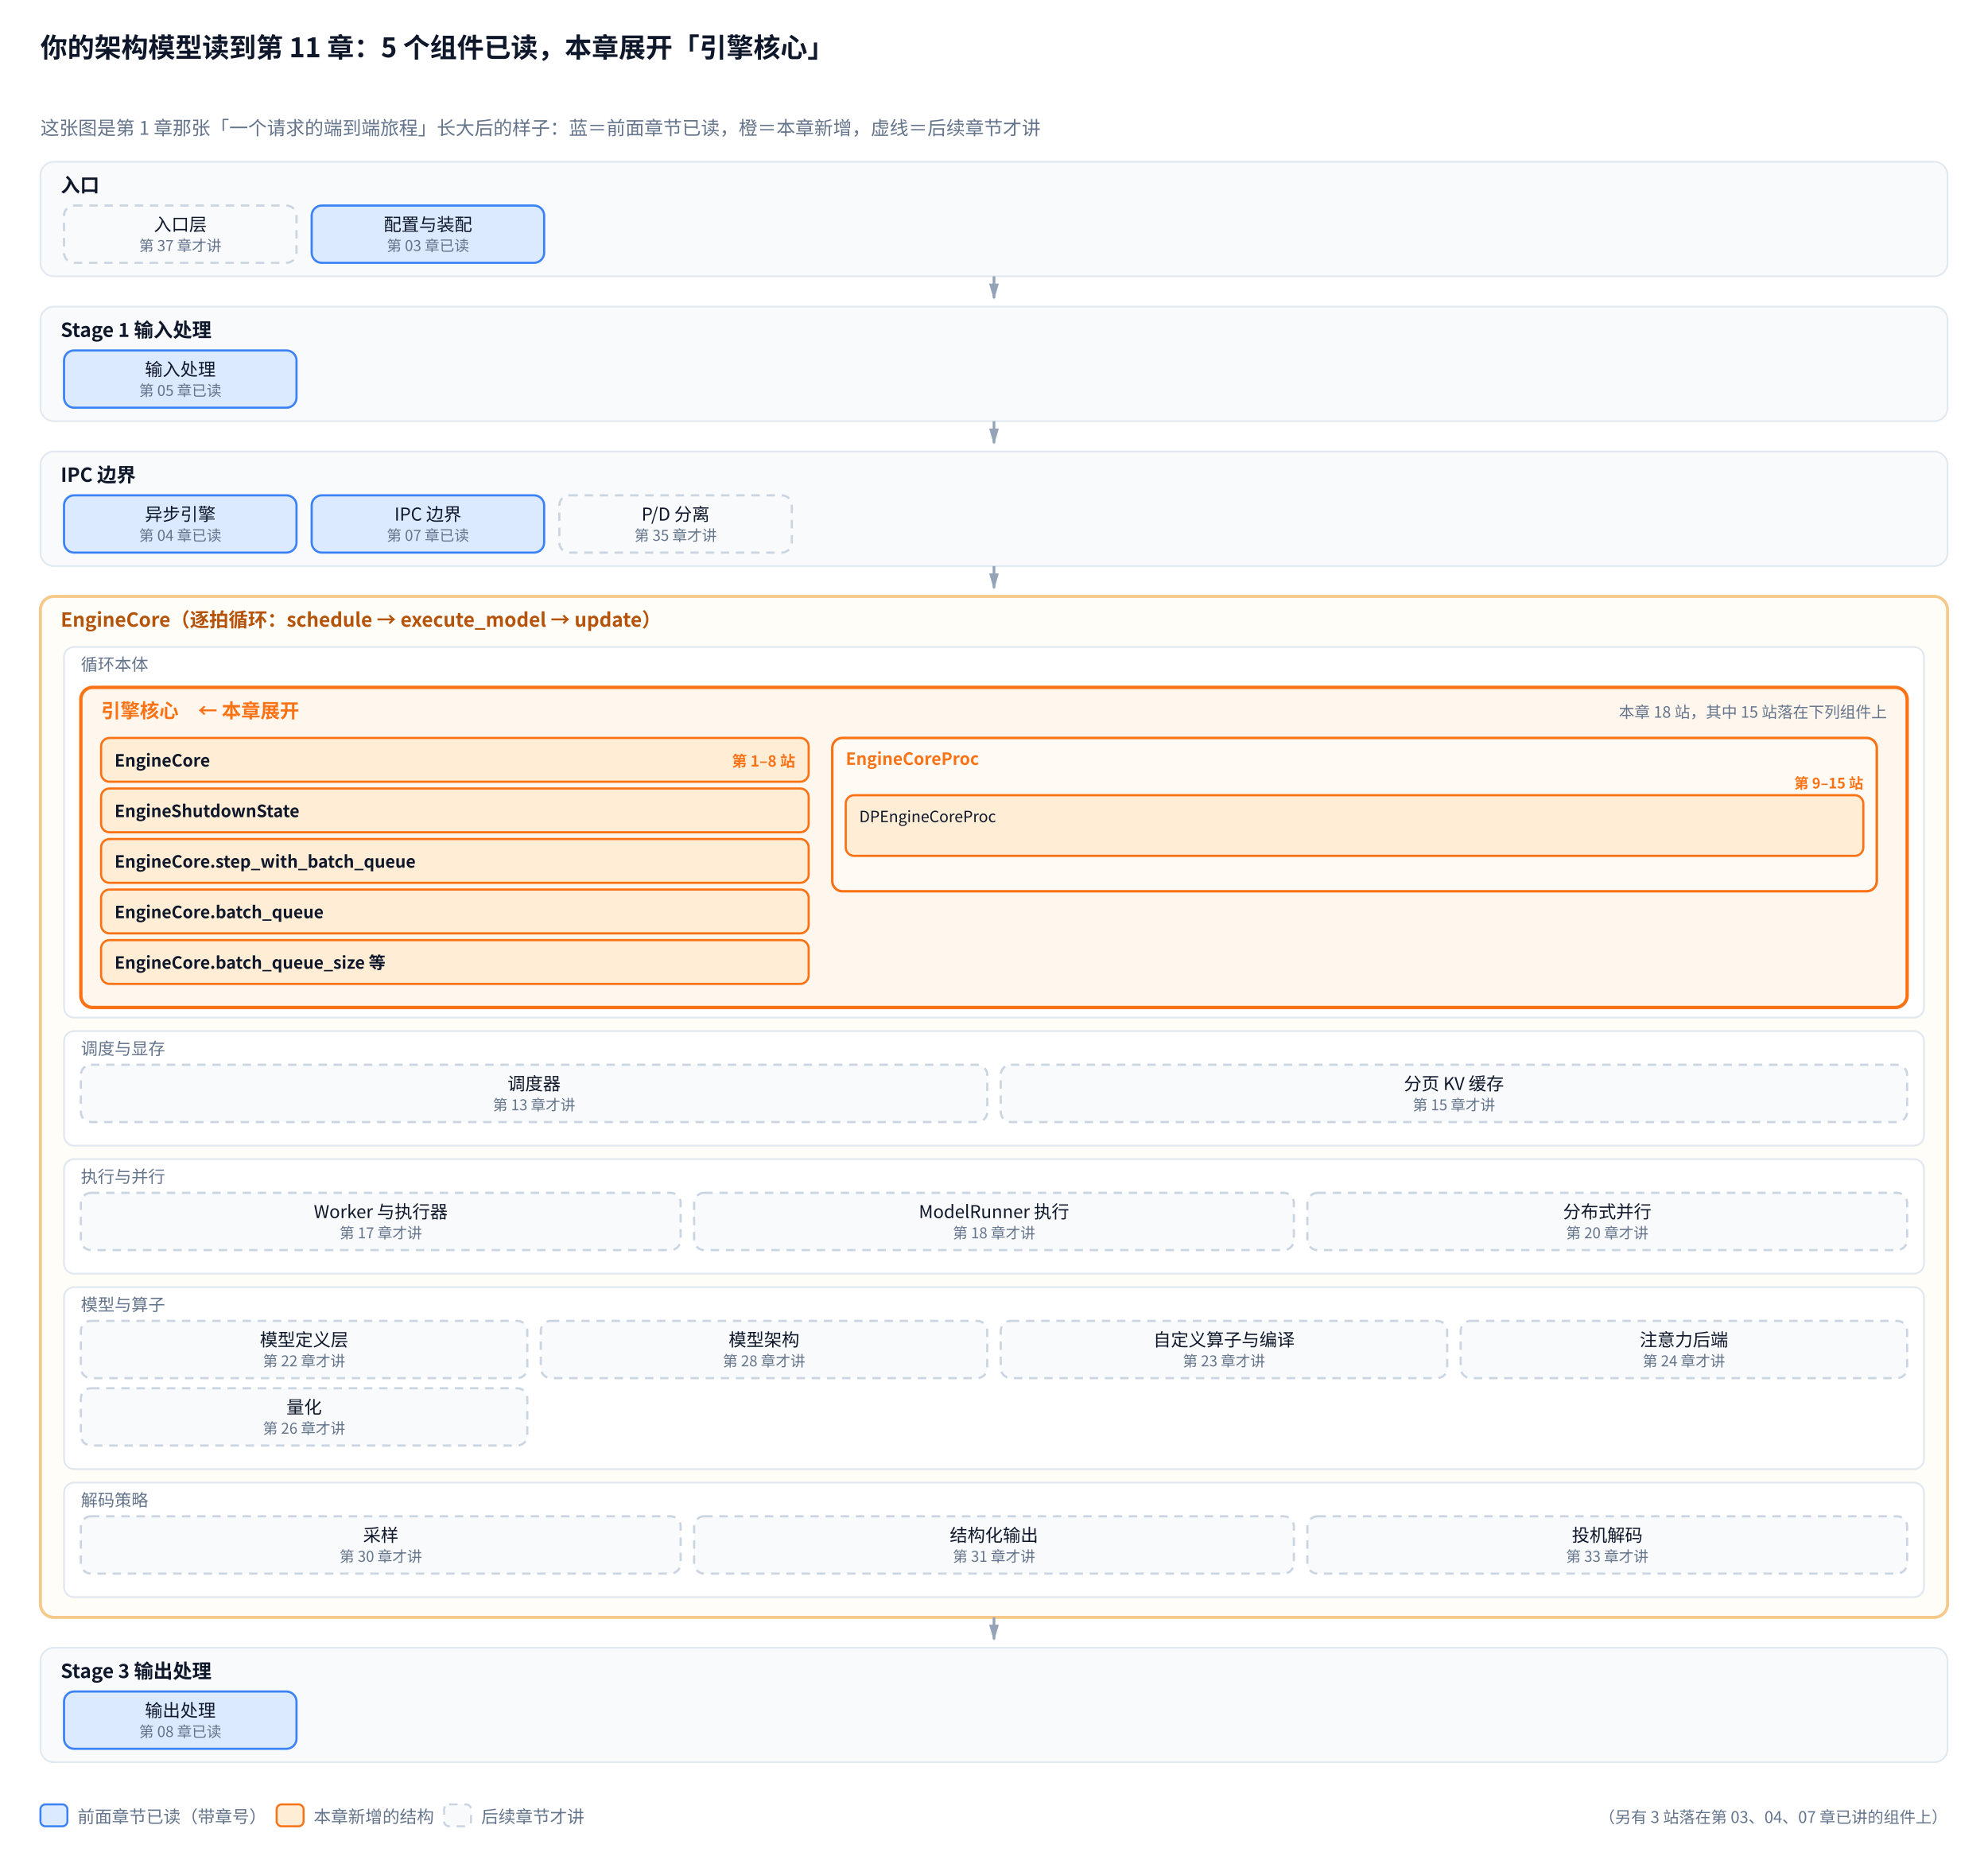
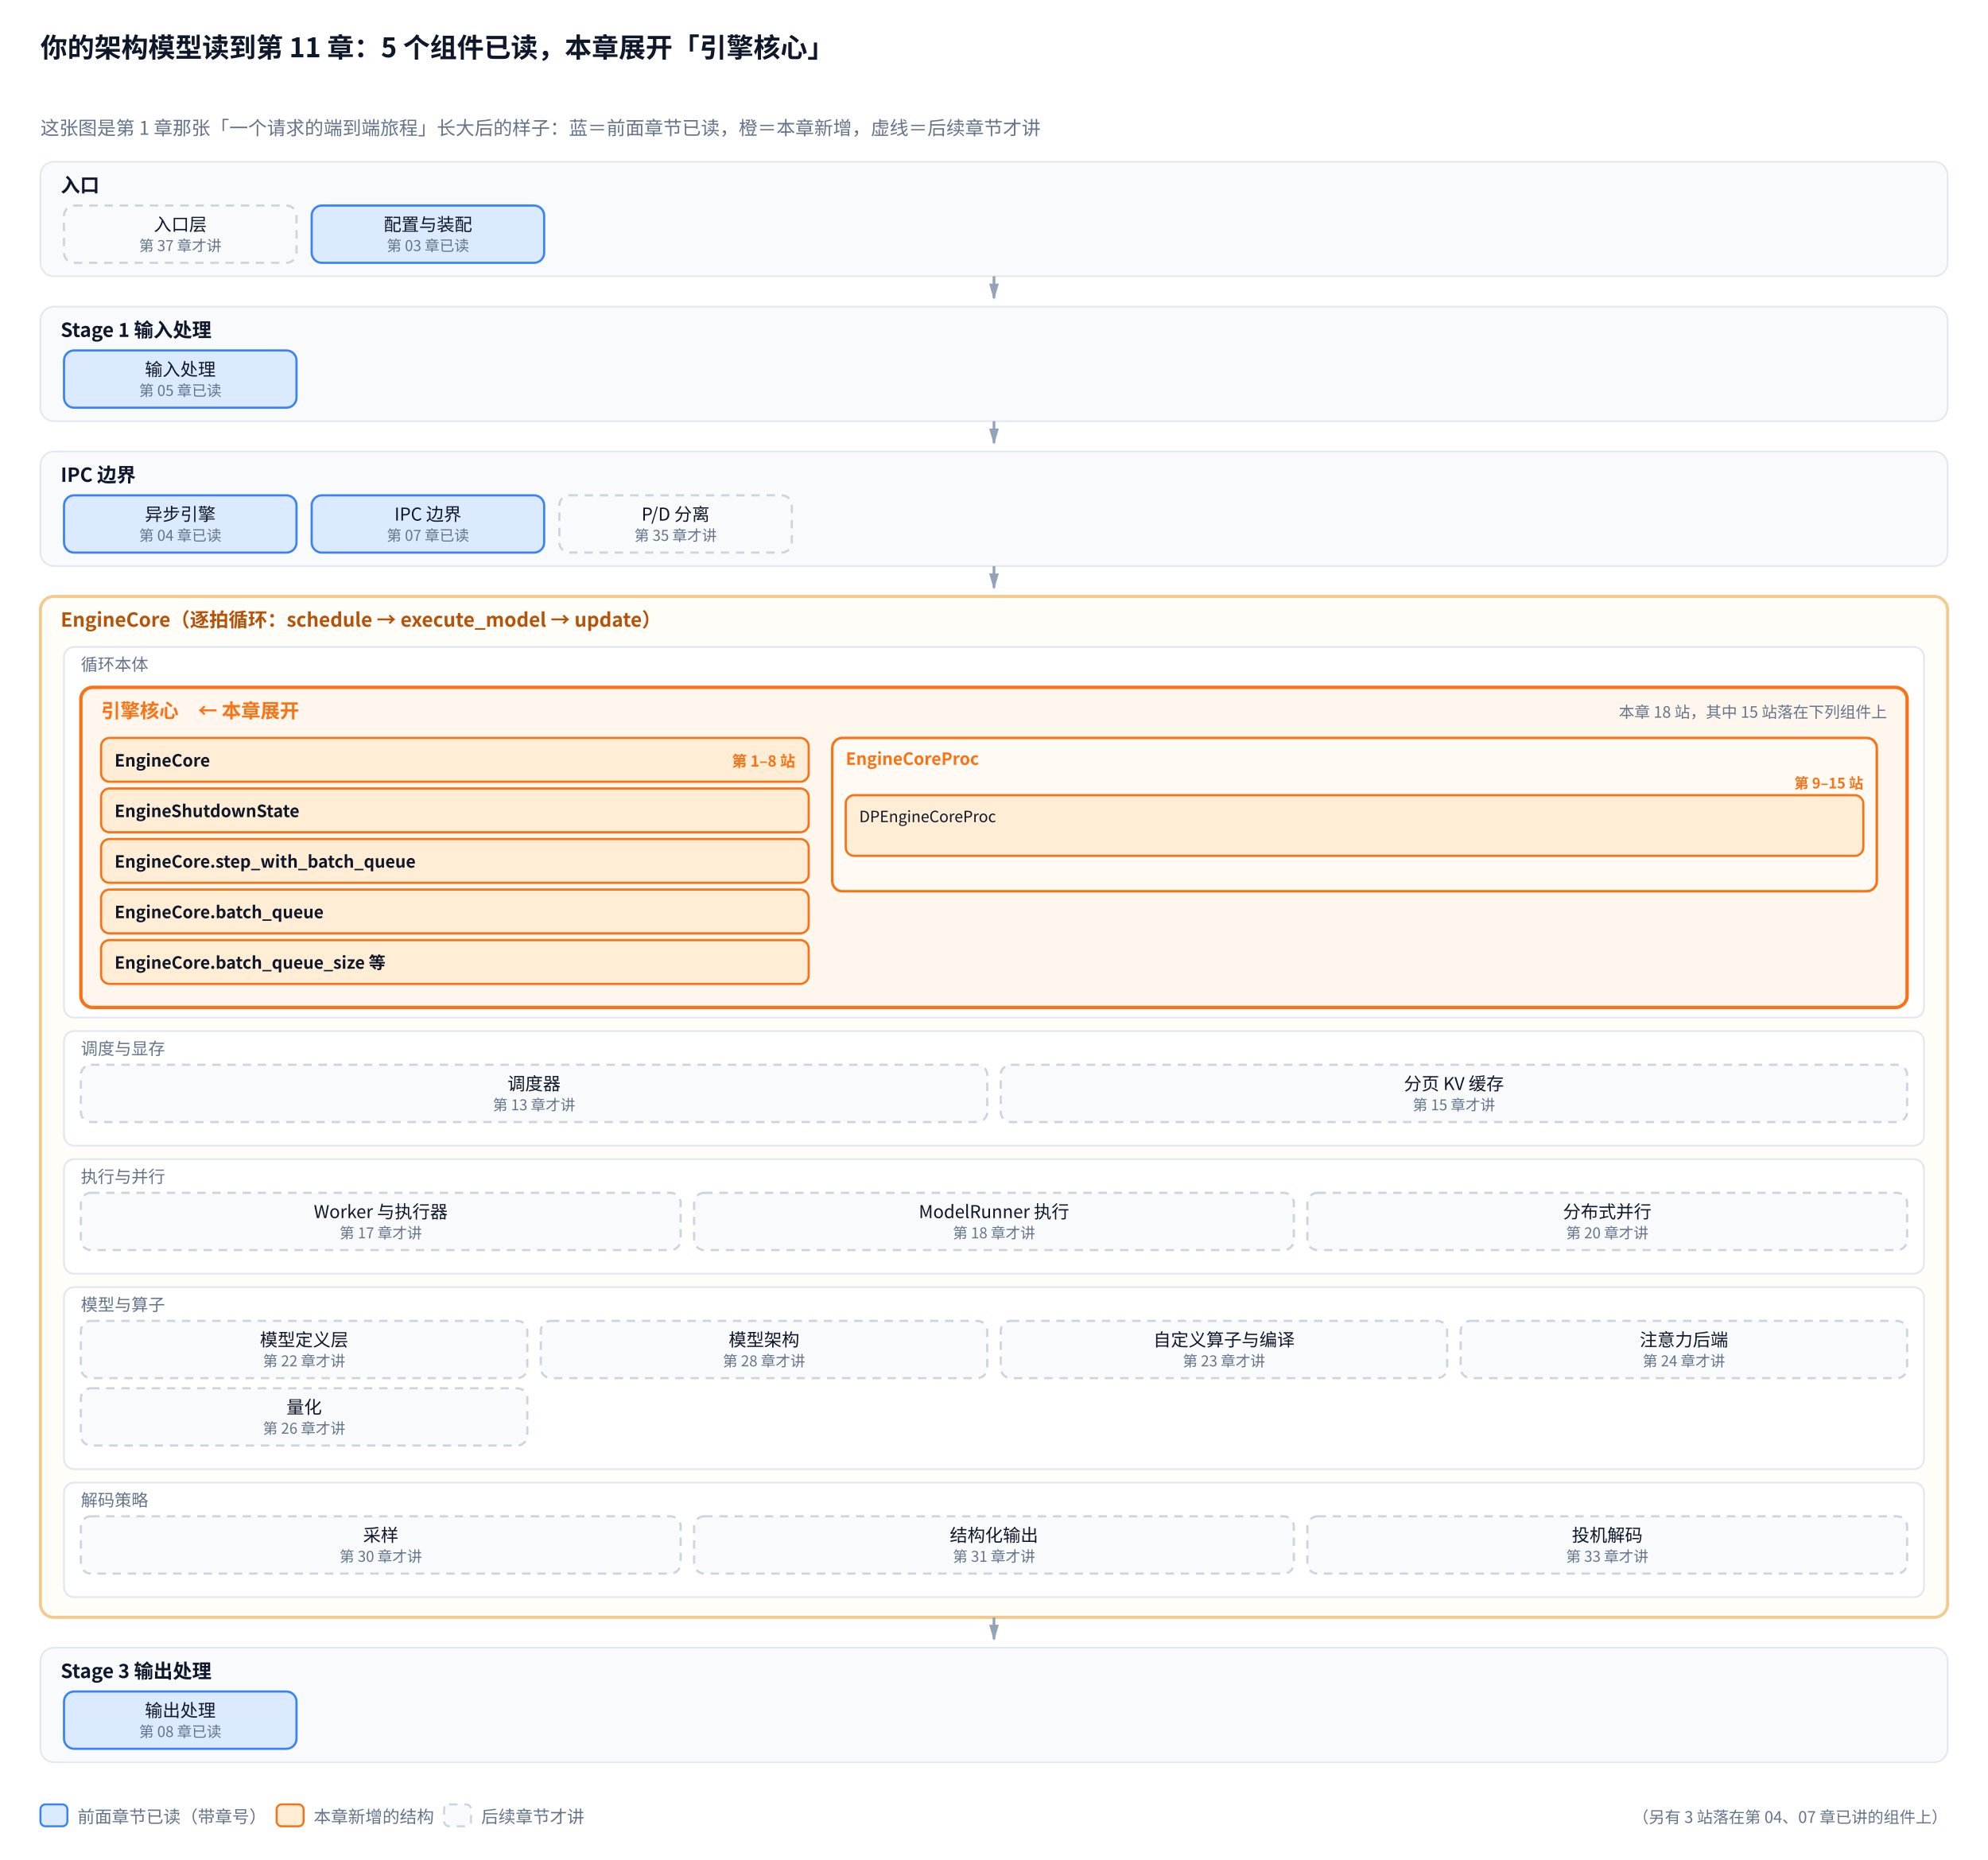
<svg xmlns="http://www.w3.org/2000/svg" viewBox="0 0 1180 1104">
  <defs>
    <marker id="a" viewBox="0 0 10 6" refX="9" refY="3" markerWidth="6" markerHeight="4" orient="auto">
      <path d="M0,0 L10,3 L0,6 Z" fill="#94a3b8" />
    </marker>
    <marker id="a2" viewBox="0 0 10 6" refX="9" refY="3" markerWidth="6" markerHeight="4" orient="auto">
      <path d="M0,0 L10,3 L0,6 Z" fill="#f97316" />
    </marker>
  </defs>
  <rect width="1180" height="1104" fill="white" />
  <text x="24" y="34" font-family="Microsoft YaHei, SimHei, Noto Sans CJK SC, PingFang SC, sans-serif" font-size="16" fill="#0f172a" font-weight="bold">你的架构模型读到第 11 章：5 个组件已读，本章展开「引擎核心」</text>
  <text x="24.0" y="80.0" font-family="Microsoft YaHei, SimHei, Noto Sans CJK SC, PingFang SC, sans-serif" font-size="11.2" fill="#64748b" text-anchor="start">这张图是第 1 章那张「一个请求的端到端旅程」长大后的样子：蓝＝前面章节已读，橙＝本章新增，虚线＝后续章节才讲</text>
  <rect x="24.0" y="96.0" width="1132.0" height="68.0" rx="8" fill="#f8fafc" stroke="#e2e8f0" stroke-width="1.0" />
  <text x="36.0" y="114.0" font-family="Microsoft YaHei, SimHei, Noto Sans CJK SC, PingFang SC, sans-serif" font-size="11.5" fill="#0f172a" text-anchor="start" font-weight="bold">入口</text>
  <rect x="38.0" y="122.0" width="138.0" height="34.0" rx="6" fill="#f8fafc" stroke="#cbd5e1" stroke-width="1.3" stroke-dasharray="5,4" />
  <text x="107.0" y="137.0" font-family="Microsoft YaHei, SimHei, Noto Sans CJK SC, PingFang SC, sans-serif" font-size="10.5" fill="#0f172a" text-anchor="middle">入口层</text>
  <text x="107.0" y="149.0" font-family="Microsoft YaHei, SimHei, Noto Sans CJK SC, PingFang SC, sans-serif" font-size="8.8" fill="#64748b" text-anchor="middle">第 37 章才讲</text>
  <rect x="185.0" y="122.0" width="138.0" height="34.0" rx="6" fill="#dbeafe" stroke="#3b82f6" stroke-width="1.3" />
  <text x="254.0" y="137.0" font-family="Microsoft YaHei, SimHei, Noto Sans CJK SC, PingFang SC, sans-serif" font-size="10.5" fill="#0f172a" text-anchor="middle">配置与装配</text>
  <text x="254.0" y="149.0" font-family="Microsoft YaHei, SimHei, Noto Sans CJK SC, PingFang SC, sans-serif" font-size="8.8" fill="#64748b" text-anchor="middle">第 03 章已读</text>
  <path d="M590.0,164.0 L590.0,177.0" stroke="#94a3b8" stroke-width="1.6" marker-end="url(#a)" />
  <rect x="24.0" y="182.0" width="1132.0" height="68.0" rx="8" fill="#f8fafc" stroke="#e2e8f0" stroke-width="1.0" />
  <text x="36.0" y="200.0" font-family="Microsoft YaHei, SimHei, Noto Sans CJK SC, PingFang SC, sans-serif" font-size="11.5" fill="#0f172a" text-anchor="start" font-weight="bold">Stage 1 输入处理</text>
  <rect x="38.0" y="208.0" width="138.0" height="34.0" rx="6" fill="#dbeafe" stroke="#3b82f6" stroke-width="1.3" />
  <text x="107.0" y="223.0" font-family="Microsoft YaHei, SimHei, Noto Sans CJK SC, PingFang SC, sans-serif" font-size="10.5" fill="#0f172a" text-anchor="middle">输入处理</text>
  <text x="107.0" y="235.0" font-family="Microsoft YaHei, SimHei, Noto Sans CJK SC, PingFang SC, sans-serif" font-size="8.8" fill="#64748b" text-anchor="middle">第 05 章已读</text>
  <path d="M590.0,250.0 L590.0,263.0" stroke="#94a3b8" stroke-width="1.6" marker-end="url(#a)" />
  <rect x="24.0" y="268.0" width="1132.0" height="68.0" rx="8" fill="#f8fafc" stroke="#e2e8f0" stroke-width="1.0" />
  <text x="36.0" y="286.0" font-family="Microsoft YaHei, SimHei, Noto Sans CJK SC, PingFang SC, sans-serif" font-size="11.5" fill="#0f172a" text-anchor="start" font-weight="bold">IPC 边界</text>
  <rect x="38.0" y="294.0" width="138.0" height="34.0" rx="6" fill="#dbeafe" stroke="#3b82f6" stroke-width="1.3" />
  <text x="107.0" y="309.0" font-family="Microsoft YaHei, SimHei, Noto Sans CJK SC, PingFang SC, sans-serif" font-size="10.5" fill="#0f172a" text-anchor="middle">异步引擎</text>
  <text x="107.0" y="321.0" font-family="Microsoft YaHei, SimHei, Noto Sans CJK SC, PingFang SC, sans-serif" font-size="8.8" fill="#64748b" text-anchor="middle">第 04 章已读</text>
  <rect x="185.0" y="294.0" width="138.0" height="34.0" rx="6" fill="#dbeafe" stroke="#3b82f6" stroke-width="1.3" />
  <text x="254.0" y="309.0" font-family="Microsoft YaHei, SimHei, Noto Sans CJK SC, PingFang SC, sans-serif" font-size="10.5" fill="#0f172a" text-anchor="middle">IPC 边界</text>
  <text x="254.0" y="321.0" font-family="Microsoft YaHei, SimHei, Noto Sans CJK SC, PingFang SC, sans-serif" font-size="8.8" fill="#64748b" text-anchor="middle">第 07 章已读</text>
  <rect x="332.0" y="294.0" width="138.0" height="34.0" rx="6" fill="#f8fafc" stroke="#cbd5e1" stroke-width="1.3" stroke-dasharray="5,4" />
  <text x="401.0" y="309.0" font-family="Microsoft YaHei, SimHei, Noto Sans CJK SC, PingFang SC, sans-serif" font-size="10.5" fill="#0f172a" text-anchor="middle">P/D 分离</text>
  <text x="401.0" y="321.0" font-family="Microsoft YaHei, SimHei, Noto Sans CJK SC, PingFang SC, sans-serif" font-size="8.8" fill="#64748b" text-anchor="middle">第 35 章才讲</text>
  <path d="M590.0,336.0 L590.0,349.0" stroke="#94a3b8" stroke-width="1.6" marker-end="url(#a)" />
  <rect x="24.0" y="354.0" width="1132.0" height="606.0" rx="8" fill="#fffdf7" stroke="#f5c98a" stroke-width="1.8" />
  <text x="36.0" y="372.0" font-family="Microsoft YaHei, SimHei, Noto Sans CJK SC, PingFang SC, sans-serif" font-size="11.5" fill="#b45309" text-anchor="start" font-weight="bold">EngineCore（逐拍循环：schedule → execute_model → update）</text>
  <rect x="38.0" y="384.0" width="1104.0" height="220.0" rx="6" fill="#ffffff" stroke="#e2e8f0" stroke-width="1.1" />
  <text x="48.0" y="398.0" font-family="Microsoft YaHei, SimHei, Noto Sans CJK SC, PingFang SC, sans-serif" font-size="10" fill="#64748b" text-anchor="start">循环本体</text>
  <rect x="48.0" y="408.0" width="1084.0" height="190.0" rx="7" fill="#fff7ed" stroke="#f97316" stroke-width="2.0" />
  <text x="60.0" y="426.0" font-family="Microsoft YaHei, SimHei, Noto Sans CJK SC, PingFang SC, sans-serif" font-size="11.5" fill="#f97316" text-anchor="start" font-weight="bold">引擎核心　← 本章展开</text>
  <text x="1120.0" y="426.0" font-family="Microsoft YaHei, SimHei, Noto Sans CJK SC, PingFang SC, sans-serif" font-size="9.3" fill="#64748b" text-anchor="end">本章 18 站，其中 15 站落在下列组件上</text>
  <rect x="60.0" y="438.0" width="420.0" height="26.0" rx="5" fill="#ffedd5" stroke="#f97316" stroke-width="1.3" />
  <text x="68.0" y="455.0" font-family="Microsoft YaHei, SimHei, Noto Sans CJK SC, PingFang SC, sans-serif" font-size="10" fill="#0f172a" text-anchor="start" font-weight="bold">EngineCore</text>
  <text x="472.0" y="455.0" font-family="Microsoft YaHei, SimHei, Noto Sans CJK SC, PingFang SC, sans-serif" font-size="9" fill="#f97316" text-anchor="end" font-weight="bold">第 1–8 站</text>
  <rect x="60.0" y="468.0" width="420.0" height="26.0" rx="5" fill="#ffedd5" stroke="#f97316" stroke-width="1.3" />
  <text x="68.0" y="485.0" font-family="Microsoft YaHei, SimHei, Noto Sans CJK SC, PingFang SC, sans-serif" font-size="10" fill="#0f172a" text-anchor="start" font-weight="bold">EngineShutdownState</text>
  <rect x="60.0" y="498.0" width="420.0" height="26.0" rx="5" fill="#ffedd5" stroke="#f97316" stroke-width="1.3" />
  <text x="68.0" y="515.0" font-family="Microsoft YaHei, SimHei, Noto Sans CJK SC, PingFang SC, sans-serif" font-size="10" fill="#0f172a" text-anchor="start" font-weight="bold">EngineCore.step_with_batch_queue</text>
  <rect x="60.0" y="528.0" width="420.0" height="26.0" rx="5" fill="#ffedd5" stroke="#f97316" stroke-width="1.3" />
  <text x="68.0" y="545.0" font-family="Microsoft YaHei, SimHei, Noto Sans CJK SC, PingFang SC, sans-serif" font-size="10" fill="#0f172a" text-anchor="start" font-weight="bold">EngineCore.batch_queue</text>
  <rect x="60.0" y="558.0" width="420.0" height="26.0" rx="5" fill="#ffedd5" stroke="#f97316" stroke-width="1.3" />
  <text x="68.0" y="575.0" font-family="Microsoft YaHei, SimHei, Noto Sans CJK SC, PingFang SC, sans-serif" font-size="10" fill="#0f172a" text-anchor="start" font-weight="bold">EngineCore.batch_queue_size 等</text>
  <rect x="494.0" y="438.0" width="620.0" height="91.0" rx="6" fill="#fffaf3" stroke="#f97316" stroke-width="1.5" />
  <text x="502.0" y="454.0" font-family="Microsoft YaHei, SimHei, Noto Sans CJK SC, PingFang SC, sans-serif" font-size="10" fill="#f97316" text-anchor="start" font-weight="bold">EngineCoreProc</text>
  <rect x="502.0" y="472.0" width="604.0" height="36.0" rx="5" fill="#ffedd5" stroke="#f97316" stroke-width="1.3" />
  <text x="510.0" y="488.0" font-family="Microsoft YaHei, SimHei, Noto Sans CJK SC, PingFang SC, sans-serif" font-size="9.2" fill="#0f172a" text-anchor="start">DPEngineCoreProc</text>
  <text x="1106.0" y="468.0" font-family="Microsoft YaHei, SimHei, Noto Sans CJK SC, PingFang SC, sans-serif" font-size="8.6" fill="#f97316" text-anchor="end" font-weight="bold">第 9–15 站</text>
  <rect x="38.0" y="612.0" width="1104.0" height="68.0" rx="6" fill="#ffffff" stroke="#e2e8f0" stroke-width="1.1" />
  <text x="48.0" y="626.0" font-family="Microsoft YaHei, SimHei, Noto Sans CJK SC, PingFang SC, sans-serif" font-size="10" fill="#64748b" text-anchor="start">调度与显存</text>
  <rect x="48.0" y="632.0" width="538.0" height="34.0" rx="6" fill="#f8fafc" stroke="#cbd5e1" stroke-width="1.3" stroke-dasharray="5,4" />
  <text x="317.0" y="647.0" font-family="Microsoft YaHei, SimHei, Noto Sans CJK SC, PingFang SC, sans-serif" font-size="10.5" fill="#0f172a" text-anchor="middle">调度器</text>
  <text x="317.0" y="659.0" font-family="Microsoft YaHei, SimHei, Noto Sans CJK SC, PingFang SC, sans-serif" font-size="8.8" fill="#64748b" text-anchor="middle">第 13 章才讲</text>
  <rect x="594.0" y="632.0" width="538.0" height="34.0" rx="6" fill="#f8fafc" stroke="#cbd5e1" stroke-width="1.3" stroke-dasharray="5,4" />
  <text x="863.0" y="647.0" font-family="Microsoft YaHei, SimHei, Noto Sans CJK SC, PingFang SC, sans-serif" font-size="10.5" fill="#0f172a" text-anchor="middle">分页 KV 缓存</text>
  <text x="863.0" y="659.0" font-family="Microsoft YaHei, SimHei, Noto Sans CJK SC, PingFang SC, sans-serif" font-size="8.8" fill="#64748b" text-anchor="middle">第 15 章才讲</text>
  <rect x="38.0" y="688.0" width="1104.0" height="68.0" rx="6" fill="#ffffff" stroke="#e2e8f0" stroke-width="1.1" />
  <text x="48.0" y="702.0" font-family="Microsoft YaHei, SimHei, Noto Sans CJK SC, PingFang SC, sans-serif" font-size="10" fill="#64748b" text-anchor="start">执行与并行</text>
  <rect x="48.0" y="708.0" width="356.0" height="34.0" rx="6" fill="#f8fafc" stroke="#cbd5e1" stroke-width="1.3" stroke-dasharray="5,4" />
  <text x="226.0" y="723.0" font-family="Microsoft YaHei, SimHei, Noto Sans CJK SC, PingFang SC, sans-serif" font-size="10.5" fill="#0f172a" text-anchor="middle">Worker 与执行器</text>
  <text x="226.0" y="735.0" font-family="Microsoft YaHei, SimHei, Noto Sans CJK SC, PingFang SC, sans-serif" font-size="8.8" fill="#64748b" text-anchor="middle">第 17 章才讲</text>
  <rect x="412.0" y="708.0" width="356.0" height="34.0" rx="6" fill="#f8fafc" stroke="#cbd5e1" stroke-width="1.3" stroke-dasharray="5,4" />
  <text x="590.0" y="723.0" font-family="Microsoft YaHei, SimHei, Noto Sans CJK SC, PingFang SC, sans-serif" font-size="10.5" fill="#0f172a" text-anchor="middle">ModelRunner 执行</text>
  <text x="590.0" y="735.0" font-family="Microsoft YaHei, SimHei, Noto Sans CJK SC, PingFang SC, sans-serif" font-size="8.8" fill="#64748b" text-anchor="middle">第 18 章才讲</text>
  <rect x="776.0" y="708.0" width="356.0" height="34.0" rx="6" fill="#f8fafc" stroke="#cbd5e1" stroke-width="1.3" stroke-dasharray="5,4" />
  <text x="954.0" y="723.0" font-family="Microsoft YaHei, SimHei, Noto Sans CJK SC, PingFang SC, sans-serif" font-size="10.5" fill="#0f172a" text-anchor="middle">分布式并行</text>
  <text x="954.0" y="735.0" font-family="Microsoft YaHei, SimHei, Noto Sans CJK SC, PingFang SC, sans-serif" font-size="8.8" fill="#64748b" text-anchor="middle">第 20 章才讲</text>
  <rect x="38.0" y="764.0" width="1104.0" height="108.0" rx="6" fill="#ffffff" stroke="#e2e8f0" stroke-width="1.1" />
  <text x="48.0" y="778.0" font-family="Microsoft YaHei, SimHei, Noto Sans CJK SC, PingFang SC, sans-serif" font-size="10" fill="#64748b" text-anchor="start">模型与算子</text>
  <rect x="48.0" y="784.0" width="265.0" height="34.0" rx="6" fill="#f8fafc" stroke="#cbd5e1" stroke-width="1.3" stroke-dasharray="5,4" />
  <text x="180.5" y="799.0" font-family="Microsoft YaHei, SimHei, Noto Sans CJK SC, PingFang SC, sans-serif" font-size="10.5" fill="#0f172a" text-anchor="middle">模型定义层</text>
  <text x="180.5" y="811.0" font-family="Microsoft YaHei, SimHei, Noto Sans CJK SC, PingFang SC, sans-serif" font-size="8.8" fill="#64748b" text-anchor="middle">第 22 章才讲</text>
  <rect x="321.0" y="784.0" width="265.0" height="34.0" rx="6" fill="#f8fafc" stroke="#cbd5e1" stroke-width="1.3" stroke-dasharray="5,4" />
  <text x="453.5" y="799.0" font-family="Microsoft YaHei, SimHei, Noto Sans CJK SC, PingFang SC, sans-serif" font-size="10.5" fill="#0f172a" text-anchor="middle">模型架构</text>
  <text x="453.5" y="811.0" font-family="Microsoft YaHei, SimHei, Noto Sans CJK SC, PingFang SC, sans-serif" font-size="8.8" fill="#64748b" text-anchor="middle">第 28 章才讲</text>
  <rect x="594.0" y="784.0" width="265.0" height="34.0" rx="6" fill="#f8fafc" stroke="#cbd5e1" stroke-width="1.3" stroke-dasharray="5,4" />
  <text x="726.5" y="799.0" font-family="Microsoft YaHei, SimHei, Noto Sans CJK SC, PingFang SC, sans-serif" font-size="10.5" fill="#0f172a" text-anchor="middle">自定义算子与编译</text>
  <text x="726.5" y="811.0" font-family="Microsoft YaHei, SimHei, Noto Sans CJK SC, PingFang SC, sans-serif" font-size="8.8" fill="#64748b" text-anchor="middle">第 23 章才讲</text>
  <rect x="867.0" y="784.0" width="265.0" height="34.0" rx="6" fill="#f8fafc" stroke="#cbd5e1" stroke-width="1.3" stroke-dasharray="5,4" />
  <text x="999.5" y="799.0" font-family="Microsoft YaHei, SimHei, Noto Sans CJK SC, PingFang SC, sans-serif" font-size="10.5" fill="#0f172a" text-anchor="middle">注意力后端</text>
  <text x="999.5" y="811.0" font-family="Microsoft YaHei, SimHei, Noto Sans CJK SC, PingFang SC, sans-serif" font-size="8.8" fill="#64748b" text-anchor="middle">第 24 章才讲</text>
  <rect x="48.0" y="824.0" width="265.0" height="34.0" rx="6" fill="#f8fafc" stroke="#cbd5e1" stroke-width="1.3" stroke-dasharray="5,4" />
  <text x="180.5" y="839.0" font-family="Microsoft YaHei, SimHei, Noto Sans CJK SC, PingFang SC, sans-serif" font-size="10.5" fill="#0f172a" text-anchor="middle">量化</text>
  <text x="180.5" y="851.0" font-family="Microsoft YaHei, SimHei, Noto Sans CJK SC, PingFang SC, sans-serif" font-size="8.8" fill="#64748b" text-anchor="middle">第 26 章才讲</text>
  <rect x="38.0" y="880.0" width="1104.0" height="68.0" rx="6" fill="#ffffff" stroke="#e2e8f0" stroke-width="1.1" />
  <text x="48.0" y="894.0" font-family="Microsoft YaHei, SimHei, Noto Sans CJK SC, PingFang SC, sans-serif" font-size="10" fill="#64748b" text-anchor="start">解码策略</text>
  <rect x="48.0" y="900.0" width="356.0" height="34.0" rx="6" fill="#f8fafc" stroke="#cbd5e1" stroke-width="1.3" stroke-dasharray="5,4" />
  <text x="226.0" y="915.0" font-family="Microsoft YaHei, SimHei, Noto Sans CJK SC, PingFang SC, sans-serif" font-size="10.5" fill="#0f172a" text-anchor="middle">采样</text>
  <text x="226.0" y="927.0" font-family="Microsoft YaHei, SimHei, Noto Sans CJK SC, PingFang SC, sans-serif" font-size="8.8" fill="#64748b" text-anchor="middle">第 30 章才讲</text>
  <rect x="412.0" y="900.0" width="356.0" height="34.0" rx="6" fill="#f8fafc" stroke="#cbd5e1" stroke-width="1.3" stroke-dasharray="5,4" />
  <text x="590.0" y="915.0" font-family="Microsoft YaHei, SimHei, Noto Sans CJK SC, PingFang SC, sans-serif" font-size="10.5" fill="#0f172a" text-anchor="middle">结构化输出</text>
  <text x="590.0" y="927.0" font-family="Microsoft YaHei, SimHei, Noto Sans CJK SC, PingFang SC, sans-serif" font-size="8.8" fill="#64748b" text-anchor="middle">第 31 章才讲</text>
  <rect x="776.0" y="900.0" width="356.0" height="34.0" rx="6" fill="#f8fafc" stroke="#cbd5e1" stroke-width="1.3" stroke-dasharray="5,4" />
  <text x="954.0" y="915.0" font-family="Microsoft YaHei, SimHei, Noto Sans CJK SC, PingFang SC, sans-serif" font-size="10.5" fill="#0f172a" text-anchor="middle">投机解码</text>
  <text x="954.0" y="927.0" font-family="Microsoft YaHei, SimHei, Noto Sans CJK SC, PingFang SC, sans-serif" font-size="8.8" fill="#64748b" text-anchor="middle">第 33 章才讲</text>
  <path d="M590.0,960.0 L590.0,973.0" stroke="#94a3b8" stroke-width="1.6" marker-end="url(#a)" />
  <rect x="24.0" y="978.0" width="1132.0" height="68.0" rx="8" fill="#f8fafc" stroke="#e2e8f0" stroke-width="1.0" />
  <text x="36.0" y="996.0" font-family="Microsoft YaHei, SimHei, Noto Sans CJK SC, PingFang SC, sans-serif" font-size="11.5" fill="#0f172a" text-anchor="start" font-weight="bold">Stage 3 输出处理</text>
  <rect x="38.0" y="1004.0" width="138.0" height="34.0" rx="6" fill="#dbeafe" stroke="#3b82f6" stroke-width="1.3" />
  <text x="107.0" y="1019.0" font-family="Microsoft YaHei, SimHei, Noto Sans CJK SC, PingFang SC, sans-serif" font-size="10.5" fill="#0f172a" text-anchor="middle">输出处理</text>
  <text x="107.0" y="1031.0" font-family="Microsoft YaHei, SimHei, Noto Sans CJK SC, PingFang SC, sans-serif" font-size="8.8" fill="#64748b" text-anchor="middle">第 08 章已读</text>
  <rect x="24.0" y="1071.0" width="16.0" height="13.0" rx="3" fill="#dbeafe" stroke="#3b82f6" stroke-width="1.2" />
  <text x="46.0" y="1082.0" font-family="Microsoft YaHei, SimHei, Noto Sans CJK SC, PingFang SC, sans-serif" font-size="10.2" fill="#64748b" text-anchor="start">前面章节已读（带章号）</text>
  <rect x="164.2" y="1071.0" width="16.0" height="13.0" rx="3" fill="#ffedd5" stroke="#f97316" stroke-width="1.2" />
  <text x="186.2" y="1082.0" font-family="Microsoft YaHei, SimHei, Noto Sans CJK SC, PingFang SC, sans-serif" font-size="10.2" fill="#64748b" text-anchor="start">本章新增的结构</text>
  <rect x="263.6" y="1071.0" width="16.0" height="13.0" rx="3" fill="#f8fafc" stroke="#cbd5e1" stroke-width="1.2" stroke-dasharray="5,4" />
  <text x="285.6" y="1082.0" font-family="Microsoft YaHei, SimHei, Noto Sans CJK SC, PingFang SC, sans-serif" font-size="10.2" fill="#64748b" text-anchor="start">后续章节才讲</text>
-   <text x="1156.0" y="1082.0" font-family="Microsoft YaHei, SimHei, Noto Sans CJK SC, PingFang SC, sans-serif" font-size="9.5" fill="#64748b" text-anchor="end">（另有 3 站落在第 03、04、07 章已讲的组件上）</text>
+   <text x="1156.0" y="1082.0" font-family="Microsoft YaHei, SimHei, Noto Sans CJK SC, PingFang SC, sans-serif" font-size="9.5" fill="#64748b" text-anchor="end">（另有 3 站落在第 04、07 章已讲的组件上）</text>
</svg>
